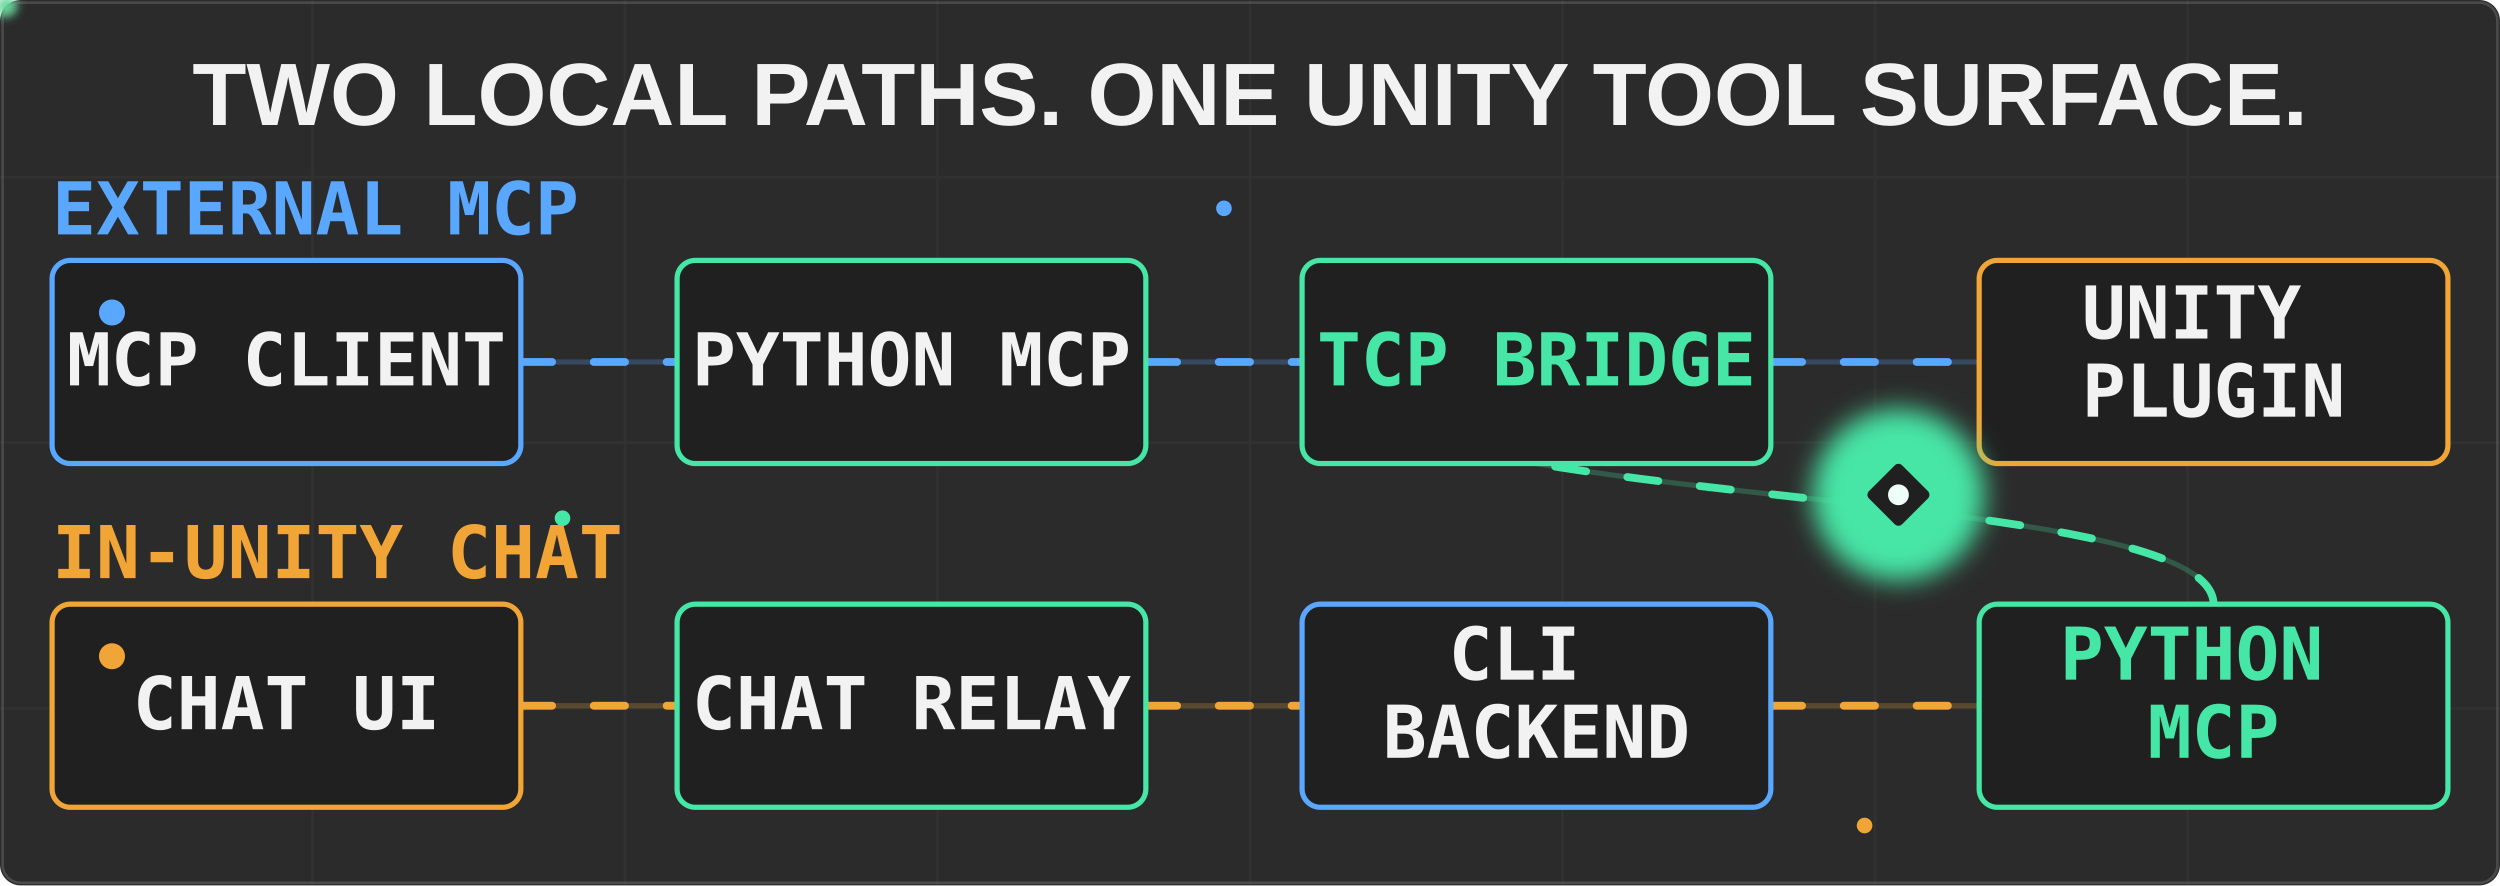
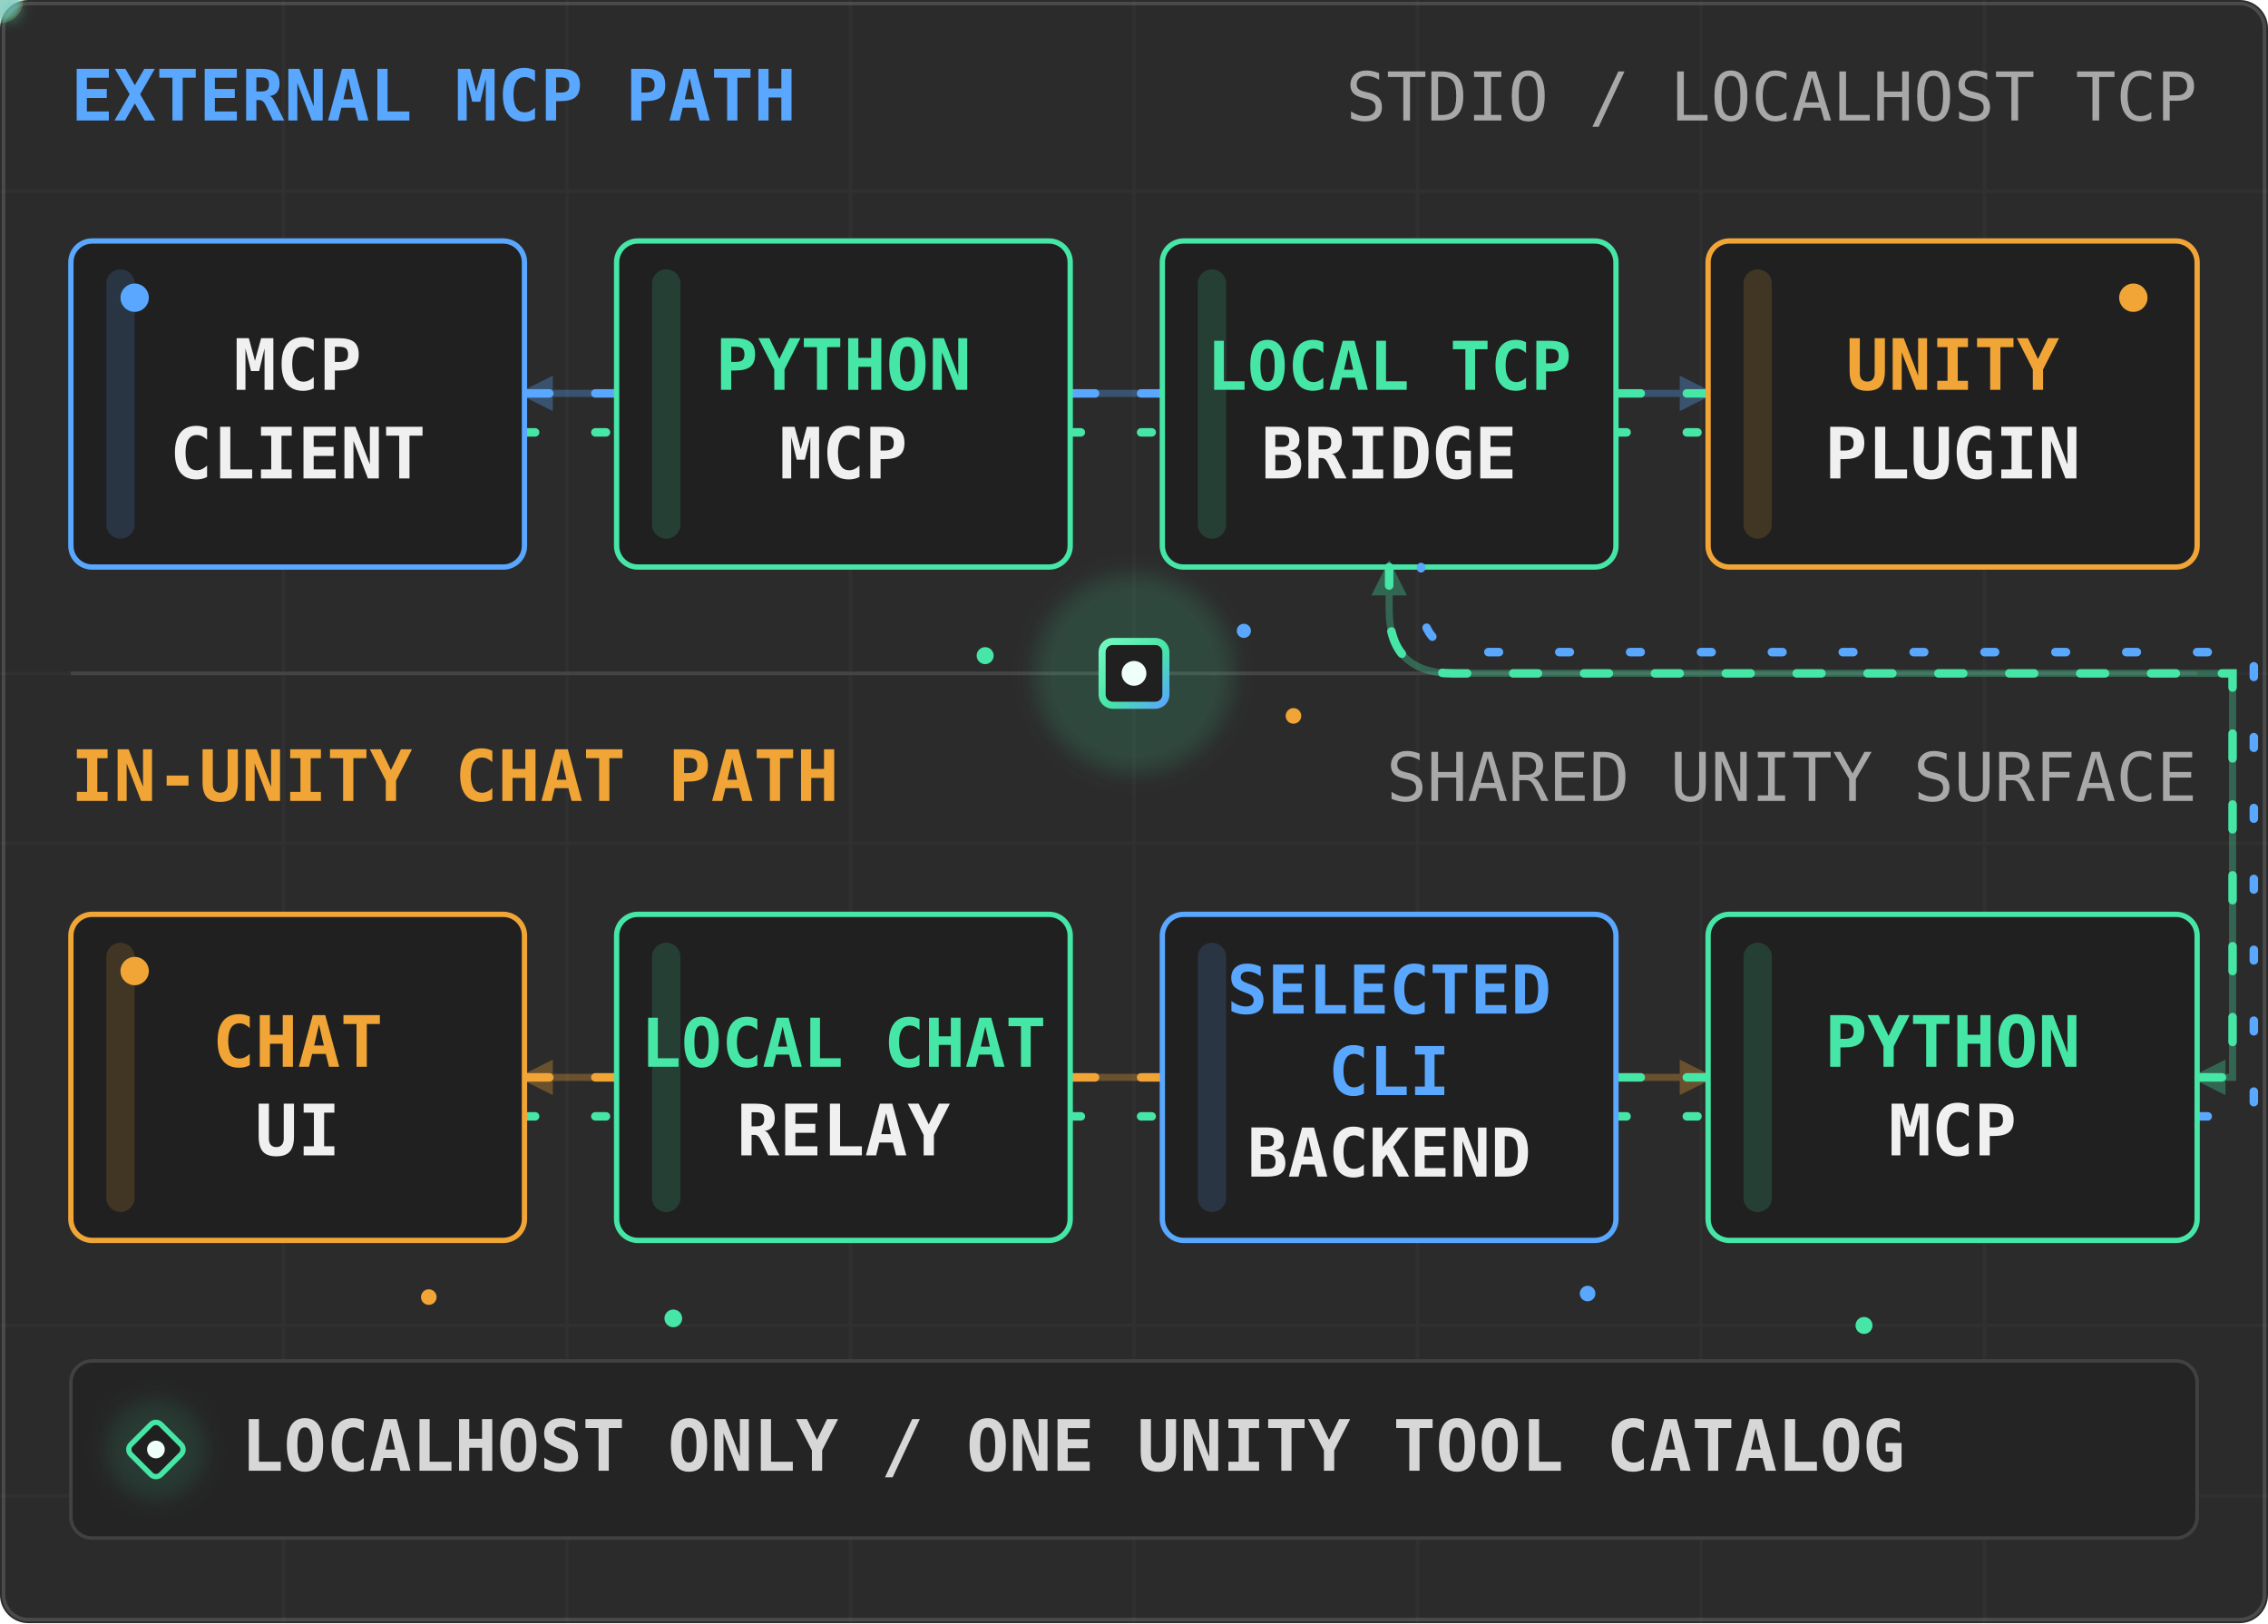
- <svg xmlns="http://www.w3.org/2000/svg" viewBox="0 0 960 340" width="960" height="340" role="img" aria-labelledby="architecture-title architecture-desc">
+ <svg xmlns="http://www.w3.org/2000/svg" viewBox="0 0 640 458" width="640" height="458" role="img" aria-labelledby="architecture-title architecture-desc">
  <defs>
-     <filter id="architecture-glow" x="-100%" y="-100%" width="300%" height="300%">
-       <feGaussianBlur stdDeviation="5" />
+     <linearGradient id="architecture-biome-core" x1="0" y1="0" x2="1" y2="1">
+       <stop offset="0" stop-color="#73f8c1" />
+       <stop offset=".55" stop-color="#46e6a6" />
+       <stop offset="1" stop-color="#59a7ff" />
+     </linearGradient>
+     <filter id="architecture-glow" x="-90%" y="-90%" width="280%" height="280%">
+       <feGaussianBlur stdDeviation="3" />
    </filter>
-     <filter id="architecture-soft-glow" x="-80%" y="-80%" width="260%" height="260%">
-       <feGaussianBlur stdDeviation="2.5" />
-     </filter>
+     <marker id="architecture-arrow-blue" viewBox="0 0 10 10" refX="8" refY="5" markerWidth="5" markerHeight="5" orient="auto-start-reverse">
+       <path d="M0 0L10 5L0 10Z" fill="#59a7ff" />
+     </marker>
+     <marker id="architecture-arrow-green" viewBox="0 0 10 10" refX="8" refY="5" markerWidth="5" markerHeight="5" orient="auto-start-reverse">
+       <path d="M0 0L10 5L0 10Z" fill="#46e6a6" />
+     </marker>
+     <marker id="architecture-arrow-orange" viewBox="0 0 10 10" refX="8" refY="5" markerWidth="5" markerHeight="5" orient="auto-start-reverse">
+       <path d="M0 0L10 5L0 10Z" fill="#f0a536" />
+     </marker>
  </defs>
  <style>
-     .architecture-lane {
+     .route-base {
      fill: none;
-       stroke-width: 3;
+       stroke-width: 2;
      stroke-linecap: round;
-       stroke-dasharray: 12 16;
-       animation: architecture-flow 3.4s linear infinite;
-     }
-     .architecture-node {
-       transform-box: fill-box;
-       transform-origin: center;
-       animation: architecture-breathe 4.8s ease-in-out infinite;
-     }
-     .architecture-node-b { animation-delay: -.8s; }
-     .architecture-node-c { animation-delay: -1.6s; }
-     .architecture-node-d { animation-delay: -2.4s; }
-     .architecture-aura {
-       transform-box: fill-box;
-       transform-origin: center;
-       animation: architecture-aura 3.2s ease-in-out infinite;
-     }
-     .architecture-spore {
-       transform-box: fill-box;
-       transform-origin: center;
-       animation: architecture-drift-a 4.9s ease-in-out infinite alternate;
-     }
-     .architecture-spore-b {
-       animation-name: architecture-drift-b;
-       animation-duration: 5.8s;
-       animation-delay: -2.1s;
-     }
-     @keyframes architecture-flow { to { stroke-dashoffset: -56; } }
-     @keyframes architecture-breathe {
-       0%, 100% { opacity: .88; transform: translateY(0); }
-       50% { opacity: 1; transform: translateY(-2px); }
+       opacity: .32;
+     }
+     .route-life {
+       fill: none;
+       stroke-width: 2.4;
+       stroke-linecap: round;
+       stroke-dasharray: 7 13;
+       animation: architecture-flow 3.6s linear infinite;
+     }
+     .route-life-return {
+       stroke-dasharray: 3 17;
+       animation-direction: reverse;
+       animation-duration: 4.8s;
+     }
+     .node {
+       transform-box: fill-box;
+       transform-origin: center;
+       animation: architecture-node-breathe 4.8s ease-in-out infinite;
+     }
+     .node-b { animation-delay: -.8s; }
+     .node-c { animation-delay: -1.6s; }
+     .node-d { animation-delay: -2.4s; }
+     .node-e { animation-delay: -3.2s; }
+     .node-phase-5 { animation-delay: -.45s; }
+     .node-phase-6 { animation-delay: -1.25s; }
+     .node-phase-7 { animation-delay: -2.05s; }
+     .node-phase-8 { animation-delay: -2.85s; }
+     .node-shell {
+       fill: #202020;
+       stroke-width: 1.5;
+     }
+     .node-scan {
+       opacity: .16;
+     }
+     .biome-aura {
+       fill: #46e6a6;
+       opacity: .16;
+       transform-box: fill-box;
+       transform-origin: center;
+       animation: architecture-aura 3.4s ease-in-out infinite;
+     }
+     .biome-core {
+       transform-box: fill-box;
+       transform-origin: center;
+       animation: architecture-core 3.4s ease-in-out infinite;
+     }
+     .spore {
+       transform-box: fill-box;
+       transform-origin: center;
+       animation: architecture-spore-a 5.2s ease-in-out infinite alternate;
+     }
+     .spore-b {
+       animation-name: architecture-spore-b;
+       animation-duration: 6.1s;
+       animation-delay: -2.2s;
+     }
+     .spore-c {
+       animation-name: architecture-spore-c;
+       animation-duration: 4.6s;
+       animation-delay: -3.4s;
+     }
+     .spore-phase-4 { animation-delay: -.7s; animation-duration: 5.7s; }
+     .spore-phase-5 { animation-delay: -1.5s; animation-duration: 4.9s; }
+     .spore-phase-6 { animation-delay: -2.9s; animation-duration: 5.5s; }
+     .spore-phase-7 { animation-delay: -4.1s; animation-duration: 6.4s; }
+     @keyframes architecture-flow {
+       from { stroke-dashoffset: 0; }
+       to { stroke-dashoffset: -40; }
+     }
+     @keyframes architecture-node-breathe {
+       0%, 100% { opacity: .9; transform: translateY(0); }
+       50% { opacity: 1; transform: translateY(-1.5px); }
    }
    @keyframes architecture-aura {
-       0%, 100% { opacity: .12; transform: scale(.84); }
-       50% { opacity: .4; transform: scale(1.14); }
-     }
-     @keyframes architecture-drift-a {
-       0% { opacity: .18; transform: translate(-7px, 5px) scale(.72); }
-       55% { opacity: .8; transform: translate(8px, -7px) scale(1.18); }
-       100% { opacity: .28; transform: translate(15px, 4px) scale(.82); }
-     }
-     @keyframes architecture-drift-b {
-       0% { opacity: .14; transform: translate(8px, -5px) scale(.75); }
-       50% { opacity: .7; transform: translate(-11px, 8px) scale(1.12); }
-       100% { opacity: .24; transform: translate(4px, -10px) scale(.8); }
+       0%, 100% { opacity: .1; transform: scale(.78); }
+       50% { opacity: .34; transform: scale(1.18); }
+     }
+     @keyframes architecture-core {
+       0%, 100% { opacity: .9; transform: rotate(45deg) scale(.92); }
+       50% { opacity: 1; transform: rotate(45deg) scale(1.08); }
+     }
+     @keyframes architecture-spore-a {
+       0% { opacity: .14; transform: translate(-3px, 5px) scale(.72); }
+       52% { opacity: .75; transform: translate(8px, -7px) scale(1.16); }
+       100% { opacity: .24; transform: translate(14px, 2px) scale(.82); }
+     }
+     @keyframes architecture-spore-b {
+       0% { opacity: .12; transform: translate(7px, -4px) scale(.76); }
+       50% { opacity: .68; transform: translate(-10px, 8px) scale(1.12); }
+       100% { opacity: .22; transform: translate(3px, -9px) scale(.8); }
+     }
+     @keyframes architecture-spore-c {
+       0% { opacity: .18; transform: translate(-6px, -3px) scale(.8); }
+       55% { opacity: .8; transform: translate(9px, 6px) scale(1.2); }
+       100% { opacity: .2; transform: translate(-2px, 10px) scale(.74); }
    }
    @media (prefers-reduced-motion: reduce) {
-       .architecture-lane, .architecture-node, .architecture-aura, .architecture-spore {
+       .route-life, .node, .biome-aura, .biome-core, .spore {
        animation: none !important;
      }
-       .architecture-lane { stroke-dasharray: none; opacity: .65; }
-       .architecture-aura { opacity: .2; }
-       .architecture-spore { opacity: .28; }
+       .route-life { stroke-dasharray: none; opacity: .68; }
+       .node { opacity: 1; }
+       .node-scan { opacity: .1; }
+       .biome-aura { opacity: .18; }
+       .biome-core { transform: rotate(45deg); }
+       .spore { opacity: .3; }
      .motion-particle { display: none; }
    }
  </style>
-   <rect width="960" height="340" rx="8" fill="#2b2b2b" />
-   <rect x="1" y="1" width="958" height="338" rx="7" fill="none" stroke="#4a4a4a" />
-   <g stroke="#777" stroke-width="1" opacity=".08">
-     <path d="M0 68H960M0 170H960M0 272H960" />
-     <path d="M120 0V340M240 0V340M360 0V340M480 0V340M600 0V340M720 0V340M840 0V340" />
-   </g>
-   <text x="480" y="48" text-anchor="middle" fill="#f2f2f2" font-size="34" font-weight="700" data-mobile-critical="true" font-family="'Segoe UI', 'Helvetica Neue', Arial, sans-serif">TWO LOCAL PATHS. ONE UNITY TOOL SURFACE.</text>
-   <text x="20" y="90" fill="#59a7ff" font-size="28" font-weight="700" data-mobile-critical="true" font-family="ui-monospace, SFMono-Regular, Menlo, Consolas, monospace">EXTERNAL MCP</text>
-   <text x="20" y="222" fill="#f0a536" font-size="28" font-weight="700" data-mobile-critical="true" font-family="ui-monospace, SFMono-Regular, Menlo, Consolas, monospace">IN-UNITY CHAT</text>
-   <path d="M200 139H260M440 139H500M680 139H760" stroke="#59a7ff" stroke-width="2" opacity=".24" />
-   <path class="architecture-lane" d="M200 139H260M440 139H500M680 139H760" stroke="#59a7ff" />
-   <path d="M200 271H260M440 271H500M680 271H760" stroke="#f0a536" stroke-width="2" opacity=".24" />
-   <path class="architecture-lane" d="M200 271H260M440 271H500M680 271H760" stroke="#f0a536" />
-   <path d="M850 232C850 199 690 195 590 178" fill="none" stroke="#46e6a6" stroke-width="2" opacity=".24" />
-   <path class="architecture-lane" d="M850 232C850 199 690 195 590 178" stroke="#46e6a6" />
-   <g class="architecture-node">
-     <rect x="20" y="100" width="180" height="78" rx="7" fill="#202020" stroke="#59a7ff" stroke-width="2" />
-     <circle cx="43" cy="120" r="5" fill="#59a7ff" />
-     <text x="110" y="148" text-anchor="middle" fill="#f2f2f2" font-size="28" font-weight="700" data-mobile-critical="true" font-family="ui-monospace, SFMono-Regular, Menlo, Consolas, monospace">MCP CLIENT</text>
-   </g>
-   <g class="architecture-node architecture-node-b">
-     <rect x="260" y="100" width="180" height="78" rx="7" fill="#202020" stroke="#46e6a6" stroke-width="2" />
-     <text x="350" y="148" text-anchor="middle" fill="#f2f2f2" font-size="28" font-weight="700" data-mobile-critical="true" font-family="ui-monospace, SFMono-Regular, Menlo, Consolas, monospace">PYTHON MCP</text>
-   </g>
-   <g class="architecture-node architecture-node-c">
-     <rect x="500" y="100" width="180" height="78" rx="7" fill="#202020" stroke="#46e6a6" stroke-width="2" />
-     <text x="590" y="148" text-anchor="middle" fill="#46e6a6" font-size="28" font-weight="700" data-mobile-critical="true" font-family="ui-monospace, SFMono-Regular, Menlo, Consolas, monospace">TCP BRIDGE</text>
-   </g>
-   <g class="architecture-node architecture-node-d">
-     <rect x="760" y="100" width="180" height="78" rx="7" fill="#202020" stroke="#f0a536" stroke-width="2" />
-     <text x="850" y="130" text-anchor="middle" fill="#f2f2f2" font-size="28" font-weight="700" data-mobile-critical="true" font-family="ui-monospace, SFMono-Regular, Menlo, Consolas, monospace">
-       <tspan x="850">UNITY</tspan>
-       <tspan x="850" dy="30">PLUGIN</tspan>
-     </text>
-   </g>
-   <g class="architecture-node architecture-node-c">
-     <rect x="20" y="232" width="180" height="78" rx="7" fill="#202020" stroke="#f0a536" stroke-width="2" />
-     <circle cx="43" cy="252" r="5" fill="#f0a536" />
-     <text x="110" y="280" text-anchor="middle" fill="#f2f2f2" font-size="28" font-weight="700" data-mobile-critical="true" font-family="ui-monospace, SFMono-Regular, Menlo, Consolas, monospace">CHAT UI</text>
-   </g>
-   <g class="architecture-node architecture-node-d">
-     <rect x="260" y="232" width="180" height="78" rx="7" fill="#202020" stroke="#46e6a6" stroke-width="2" />
-     <text x="350" y="280" text-anchor="middle" fill="#f2f2f2" font-size="28" font-weight="700" data-mobile-critical="true" font-family="ui-monospace, SFMono-Regular, Menlo, Consolas, monospace">CHAT RELAY</text>
-   </g>
-   <g class="architecture-node architecture-node-b">
-     <rect x="500" y="232" width="180" height="78" rx="7" fill="#202020" stroke="#59a7ff" stroke-width="2" />
-     <text x="590" y="261" text-anchor="middle" fill="#f2f2f2" font-size="28" font-weight="700" data-mobile-critical="true" font-family="ui-monospace, SFMono-Regular, Menlo, Consolas, monospace">
-       <tspan x="590">CLI</tspan>
-       <tspan x="590" dy="30">BACKEND</tspan>
-     </text>
-   </g>
-   <g class="architecture-node">
-     <rect x="760" y="232" width="180" height="78" rx="7" fill="#202020" stroke="#46e6a6" stroke-width="2" />
-     <text x="850" y="261" text-anchor="middle" fill="#46e6a6" font-size="28" font-weight="700" data-mobile-critical="true" font-family="ui-monospace, SFMono-Regular, Menlo, Consolas, monospace">
-       <tspan x="850">PYTHON</tspan>
-       <tspan x="850" dy="30">MCP</tspan>
-     </text>
-   </g>
-   <circle class="motion-particle" r="5" fill="#59a7ff" filter="url(#architecture-soft-glow)">
-     <animateMotion dur="2.4s" repeatCount="indefinite" path="M200 139H260" />
-   </circle>
-   <circle class="motion-particle" r="4" fill="#46e6a6" filter="url(#architecture-soft-glow)">
-     <animateMotion dur="2.8s" begin="-.9s" repeatCount="indefinite" path="M440 139H500" />
-   </circle>
-   <circle class="motion-particle" r="5" fill="#46e6a6" filter="url(#architecture-soft-glow)">
-     <animateMotion dur="2.5s" begin="-1.6s" repeatCount="indefinite" path="M680 139H760" />
-   </circle>
-   <circle class="motion-particle" r="5" fill="#f0a536" filter="url(#architecture-soft-glow)">
-     <animateMotion dur="2.7s" begin="-.4s" repeatCount="indefinite" path="M200 271H260" />
-   </circle>
-   <circle class="motion-particle" r="4" fill="#46e6a6" filter="url(#architecture-soft-glow)">
-     <animateMotion dur="3.1s" begin="-1.3s" repeatCount="indefinite" path="M440 271H500" />
-   </circle>
-   <circle class="motion-particle" r="5" fill="#46e6a6" filter="url(#architecture-soft-glow)">
-     <animateMotion dur="2.6s" begin="-2s" repeatCount="indefinite" path="M680 271H760" />
-   </circle>
-   <circle class="motion-particle" r="4" fill="#46e6a6" filter="url(#architecture-soft-glow)">
-     <animateMotion dur="3.3s" begin="-1.1s" repeatCount="indefinite" path="M850 232C850 199 690 195 590 178" />
-   </circle>
+   <rect width="640" height="458" rx="8" fill="#2b2b2b" />
+   <rect x="1" y="1" width="638" height="456" rx="7" fill="none" stroke="#4a4a4a" />
+   <g stroke="#777" stroke-width="1" opacity=".055">
+     <path d="M0 54H640M0 190H640M0 238H640M0 374H640M0 422H640" />
+     <path d="M80 0V458M160 0V458M240 0V458M320 0V458M400 0V458M480 0V458M560 0V458" />
+   </g>
+   <text x="20" y="34" fill="#59a7ff" font-size="20" font-weight="700" data-mobile-critical="true" font-family="ui-monospace, SFMono-Regular, Menlo, Consolas, monospace">EXTERNAL MCP PATH</text>
+   <text x="620" y="34" text-anchor="end" fill="#a8a8a8" font-size="19" data-mobile-critical="true" font-family="ui-monospace, SFMono-Regular, Menlo, Consolas, monospace">STDIO / LOCALHOST TCP</text>
+   <path class="route-base" d="M148 111H174M302 111H328M456 111H482" stroke="#59a7ff" marker-start="url(#architecture-arrow-blue)" marker-end="url(#architecture-arrow-blue)" />
+   <path class="route-life" d="M148 111H174M302 111H328" stroke="#59a7ff" />
+   <path class="route-life" d="M456 111H482" stroke="#46e6a6" />
+   <path class="route-life route-life-return" d="M148 122H174M302 122H328M456 122H482" stroke="#46e6a6" />
+   <g class="node">
+     <rect class="node-shell" x="20" y="68" width="128" height="92" rx="6" stroke="#59a7ff" />
+     <rect class="node-scan" x="30" y="76" width="8" height="76" rx="4" fill="#59a7ff" />
+     <circle cx="38" cy="84" r="4" fill="#59a7ff" />
+     <text x="84" y="110" text-anchor="middle" fill="#f0f0f0" font-size="20" font-weight="700" data-mobile-critical="true" font-family="ui-monospace, SFMono-Regular, Menlo, Consolas, monospace">MCP</text>
+     <text x="84" y="135" text-anchor="middle" fill="#f0f0f0" font-size="20" font-weight="700" data-mobile-critical="true" font-family="ui-monospace, SFMono-Regular, Menlo, Consolas, monospace">CLIENT</text>
+   </g>
+   <g class="node node-b">
+     <rect class="node-shell" x="174" y="68" width="128" height="92" rx="6" stroke="#46e6a6" />
+     <rect class="node-scan node-scan-b" x="184" y="76" width="8" height="76" rx="4" fill="#46e6a6" />
+     <text x="238" y="110" text-anchor="middle" fill="#46e6a6" font-size="20" font-weight="700" data-mobile-critical="true" font-family="ui-monospace, SFMono-Regular, Menlo, Consolas, monospace">PYTHON</text>
+     <text x="238" y="135" text-anchor="middle" fill="#f0f0f0" font-size="20" font-weight="700" data-mobile-critical="true" font-family="ui-monospace, SFMono-Regular, Menlo, Consolas, monospace">MCP</text>
+   </g>
+   <g class="node node-c">
+     <rect class="node-shell" x="328" y="68" width="128" height="92" rx="6" stroke="#46e6a6" />
+     <rect class="node-scan node-scan-c" x="338" y="76" width="8" height="76" rx="4" fill="#46e6a6" />
+     <text x="392" y="110" text-anchor="middle" fill="#46e6a6" font-size="19" font-weight="700" data-mobile-critical="true" font-family="ui-monospace, SFMono-Regular, Menlo, Consolas, monospace">LOCAL TCP</text>
+     <text x="392" y="135" text-anchor="middle" fill="#f0f0f0" font-size="20" font-weight="700" data-mobile-critical="true" font-family="ui-monospace, SFMono-Regular, Menlo, Consolas, monospace">BRIDGE</text>
+   </g>
+   <g class="node node-d">
+     <rect class="node-shell" x="482" y="68" width="138" height="92" rx="6" stroke="#f0a536" />
+     <rect class="node-scan" x="492" y="76" width="8" height="76" rx="4" fill="#f0a536" />
+     <circle cx="602" cy="84" r="4" fill="#f0a536" />
+     <text x="551" y="110" text-anchor="middle" fill="#f0a536" font-size="20" font-weight="700" data-mobile-critical="true" font-family="ui-monospace, SFMono-Regular, Menlo, Consolas, monospace">UNITY</text>
+     <text x="551" y="135" text-anchor="middle" fill="#f0f0f0" font-size="20" font-weight="700" data-mobile-critical="true" font-family="ui-monospace, SFMono-Regular, Menlo, Consolas, monospace">PLUGIN</text>
+   </g>
+   <g class="motion-particle architecture-lane-firefly" aria-hidden="true">
+     <circle r="6.5" fill="#59a7ff" opacity=".14" />
+     <circle r="3.2" fill="#59a7ff" filter="url(#architecture-glow)" />
+     <animateMotion dur="5.8s" begin="-.4s" repeatCount="indefinite" path="M148 111Q161 103 174 111L174 122Q161 130 148 122Z" />
+   </g>
+   <g class="motion-particle architecture-lane-firefly" aria-hidden="true">
+     <circle r="5.8" fill="#46e6a6" opacity=".13" />
+     <circle r="2.8" fill="#46e6a6" filter="url(#architecture-glow)" />
+     <animateMotion dur="5.8s" begin="-2.1s" repeatCount="indefinite" path="M302 111Q315 103 328 111L328 122Q315 130 302 122Z" />
+   </g>
+   <g class="motion-particle architecture-lane-firefly" aria-hidden="true">
+     <circle r="5" fill="#f0a536" opacity=".12" />
+     <circle r="2.4" fill="#f0a536" filter="url(#architecture-glow)" />
+     <animateMotion dur="5.8s" begin="-3.8s" repeatCount="indefinite" path="M456 111Q469 103 482 111L482 122Q469 130 456 122Z" />
+   </g>
+   <path d="M20 190H620" stroke="#444" stroke-width="1" />
  <g>
-     <circle class="architecture-aura" cx="729" cy="190" r="33" fill="#46e6a6" filter="url(#architecture-glow)" />
-     <rect x="719" y="180" width="20" height="20" rx="3" fill="#202020" stroke="#46e6a6" stroke-width="2" transform="rotate(45 729 190)" />
-     <circle cx="729" cy="190" r="4" fill="#effff9" />
-   </g>
-   <circle class="architecture-spore" cx="216" cy="199" r="3" fill="#46e6a6" />
-   <circle class="architecture-spore architecture-spore-b" cx="470" cy="80" r="3" fill="#59a7ff" />
-   <circle class="architecture-spore" cx="716" cy="317" r="3" fill="#f0a536" />
+     <circle class="biome-aura" cx="320" cy="190" r="28" filter="url(#architecture-glow)" />
+     <rect class="biome-core" x="311" y="181" width="18" height="18" rx="3" fill="#202020" stroke="url(#architecture-biome-core)" stroke-width="2" />
+     <circle cx="320" cy="190" r="3.5" fill="#effff9" />
+   </g>
+   <circle class="spore" cx="278" cy="185" r="2.4" fill="#46e6a6" />
+   <circle class="spore spore-b" cx="351" cy="178" r="2" fill="#59a7ff" />
+   <circle class="spore spore-c" cx="365" cy="202" r="2.2" fill="#f0a536" />
+   <text x="20" y="226" fill="#f0a536" font-size="20" font-weight="700" data-mobile-critical="true" font-family="ui-monospace, SFMono-Regular, Menlo, Consolas, monospace">IN-UNITY CHAT PATH</text>
+   <text x="620" y="226" text-anchor="end" fill="#a8a8a8" font-size="19" data-mobile-critical="true" font-family="ui-monospace, SFMono-Regular, Menlo, Consolas, monospace">SHARED UNITY SURFACE</text>
+   <path class="route-base" d="M148 304H174M302 304H328M456 304H482" stroke="#f0a536" marker-start="url(#architecture-arrow-orange)" marker-end="url(#architecture-arrow-orange)" />
+   <path class="route-life" d="M148 304H174M302 304H328" stroke="#f0a536" />
+   <path class="route-life" d="M456 304H482" stroke="#46e6a6" />
+   <path class="route-life route-life-return" d="M148 315H174M302 315H328M456 315H482" stroke="#46e6a6" />
+   <path class="route-base" d="M620 304H630V190H410Q392 190 392 172V160" stroke="#46e6a6" marker-start="url(#architecture-arrow-green)" marker-end="url(#architecture-arrow-green)" />
+   <path class="route-life" d="M620 304H630V190H410Q392 190 392 172V160" stroke="#46e6a6" />
+   <path class="route-life route-life-return" d="M620 315H636V184H416Q401 184 401 169V160" stroke="#59a7ff" />
+   <g class="node node-c node-phase-5">
+     <rect class="node-shell" x="20" y="258" width="128" height="92" rx="6" stroke="#f0a536" />
+     <rect class="node-scan node-scan-c" x="30" y="266" width="8" height="76" rx="4" fill="#f0a536" />
+     <circle cx="38" cy="274" r="4" fill="#f0a536" />
+     <text x="84" y="301" text-anchor="middle" fill="#f0a536" font-size="20" font-weight="700" data-mobile-critical="true" font-family="ui-monospace, SFMono-Regular, Menlo, Consolas, monospace">CHAT</text>
+     <text x="84" y="326" text-anchor="middle" fill="#f0f0f0" font-size="20" font-weight="700" data-mobile-critical="true" font-family="ui-monospace, SFMono-Regular, Menlo, Consolas, monospace">UI</text>
+   </g>
+   <g class="node node-d node-phase-6">
+     <rect class="node-shell" x="174" y="258" width="128" height="92" rx="6" stroke="#46e6a6" />
+     <rect class="node-scan" x="184" y="266" width="8" height="76" rx="4" fill="#46e6a6" />
+     <text x="238" y="301" text-anchor="middle" fill="#46e6a6" font-size="19" font-weight="700" data-mobile-critical="true" font-family="ui-monospace, SFMono-Regular, Menlo, Consolas, monospace">LOCAL CHAT</text>
+     <text x="238" y="326" text-anchor="middle" fill="#f0f0f0" font-size="20" font-weight="700" data-mobile-critical="true" font-family="ui-monospace, SFMono-Regular, Menlo, Consolas, monospace">RELAY</text>
+   </g>
+   <g class="node node-e node-phase-7">
+     <rect class="node-shell" x="328" y="258" width="128" height="92" rx="6" stroke="#59a7ff" />
+     <rect class="node-scan node-scan-b" x="338" y="266" width="8" height="76" rx="4" fill="#59a7ff" />
+     <text x="392" y="286" text-anchor="middle" fill="#59a7ff" font-size="19" font-weight="700" data-mobile-critical="true" font-family="ui-monospace, SFMono-Regular, Menlo, Consolas, monospace">SELECTED</text>
+     <text x="392" y="309" text-anchor="middle" fill="#59a7ff" font-size="19" font-weight="700" data-mobile-critical="true" font-family="ui-monospace, SFMono-Regular, Menlo, Consolas, monospace">CLI</text>
+     <text x="392" y="332" text-anchor="middle" fill="#f0f0f0" font-size="19" font-weight="700" data-mobile-critical="true" font-family="ui-monospace, SFMono-Regular, Menlo, Consolas, monospace">BACKEND</text>
+   </g>
+   <g class="node node-b node-phase-8">
+     <rect class="node-shell" x="482" y="258" width="138" height="92" rx="6" stroke="#46e6a6" />
+     <rect class="node-scan node-scan-c" x="492" y="266" width="8" height="76" rx="4" fill="#46e6a6" />
+     <text x="551" y="301" text-anchor="middle" fill="#46e6a6" font-size="20" font-weight="700" data-mobile-critical="true" font-family="ui-monospace, SFMono-Regular, Menlo, Consolas, monospace">PYTHON</text>
+     <text x="551" y="326" text-anchor="middle" fill="#f0f0f0" font-size="20" font-weight="700" data-mobile-critical="true" font-family="ui-monospace, SFMono-Regular, Menlo, Consolas, monospace">MCP</text>
+   </g>
+   <g class="motion-particle architecture-lane-firefly" aria-hidden="true">
+     <circle r="6.5" fill="#f0a536" opacity=".14" />
+     <circle r="3.2" fill="#f0a536" filter="url(#architecture-glow)" />
+     <animateMotion dur="6.1s" begin="-.8s" repeatCount="indefinite" path="M148 304Q161 296 174 304L174 315Q161 323 148 315Z" />
+   </g>
+   <g class="motion-particle architecture-lane-firefly" aria-hidden="true">
+     <circle r="5.8" fill="#46e6a6" opacity=".13" />
+     <circle r="2.8" fill="#46e6a6" filter="url(#architecture-glow)" />
+     <animateMotion dur="6.1s" begin="-2.6s" repeatCount="indefinite" path="M302 304Q315 296 328 304L328 315Q315 323 302 315Z" />
+   </g>
+   <g class="motion-particle architecture-lane-firefly" aria-hidden="true">
+     <circle r="5" fill="#59a7ff" opacity=".12" />
+     <circle r="2.4" fill="#59a7ff" filter="url(#architecture-glow)" />
+     <animateMotion dur="6.1s" begin="-4.4s" repeatCount="indefinite" path="M456 304Q469 296 482 304L482 315Q469 323 456 315Z" />
+   </g>
+   <g class="motion-particle architecture-join-firefly" aria-hidden="true">
+     <circle r="6.5" fill="#46e6a6" opacity=".14" />
+     <circle r="3.4" fill="#46e6a6" filter="url(#architecture-glow)" />
+     <animateMotion dur="8.8s" begin="-2.7s" repeatCount="indefinite" path="M620 304Q628 298 630 286V210Q630 190 610 190H410Q392 190 392 172V160Q392 172 410 190H610Q630 190 630 210V286Q628 298 620 304" />
+   </g>
+   <g class="motion-particle architecture-join-firefly" aria-hidden="true">
+     <circle r="5.4" fill="#59a7ff" opacity=".12" />
+     <circle r="2.7" fill="#59a7ff" filter="url(#architecture-glow)" />
+     <animateMotion dur="10.6s" begin="-7.1s" repeatCount="indefinite" path="M401 160V169Q401 184 416 184H616Q636 184 636 204V295Q634 310 620 315Q634 310 636 295V204Q636 184 616 184H416Q401 184 401 169V160" />
+   </g>
+   <circle class="spore spore-b spore-phase-4" cx="121" cy="366" r="2.2" fill="#f0a536" />
+   <circle class="spore spore-phase-5" cx="190" cy="372" r="2.5" fill="#46e6a6" />
+   <circle class="spore spore-c spore-phase-6" cx="448" cy="365" r="2.2" fill="#59a7ff" />
+   <circle class="spore spore-b spore-phase-7" cx="526" cy="374" r="2.4" fill="#46e6a6" />
+   <g transform="translate(20 384)">
+     <rect width="600" height="50" rx="6" fill="#242424" stroke="#414141" />
+     <circle cx="24" cy="25" r="14" fill="#46e6a6" opacity=".12" filter="url(#architecture-glow)" />
+     <rect x="18" y="19" width="12" height="12" rx="2" fill="#202020" stroke="#46e6a6" stroke-width="1.5" transform="rotate(45 24 25)" />
+     <circle cx="24" cy="25" r="2.5" fill="#effff9" />
+     <text x="48" y="31" fill="#d7d7d7" font-size="20" font-weight="700" data-mobile-critical="true" font-family="ui-monospace, SFMono-Regular, Menlo, Consolas, monospace">LOCALHOST ONLY / ONE UNITY TOOL CATALOG</text>
+   </g>
</svg>
